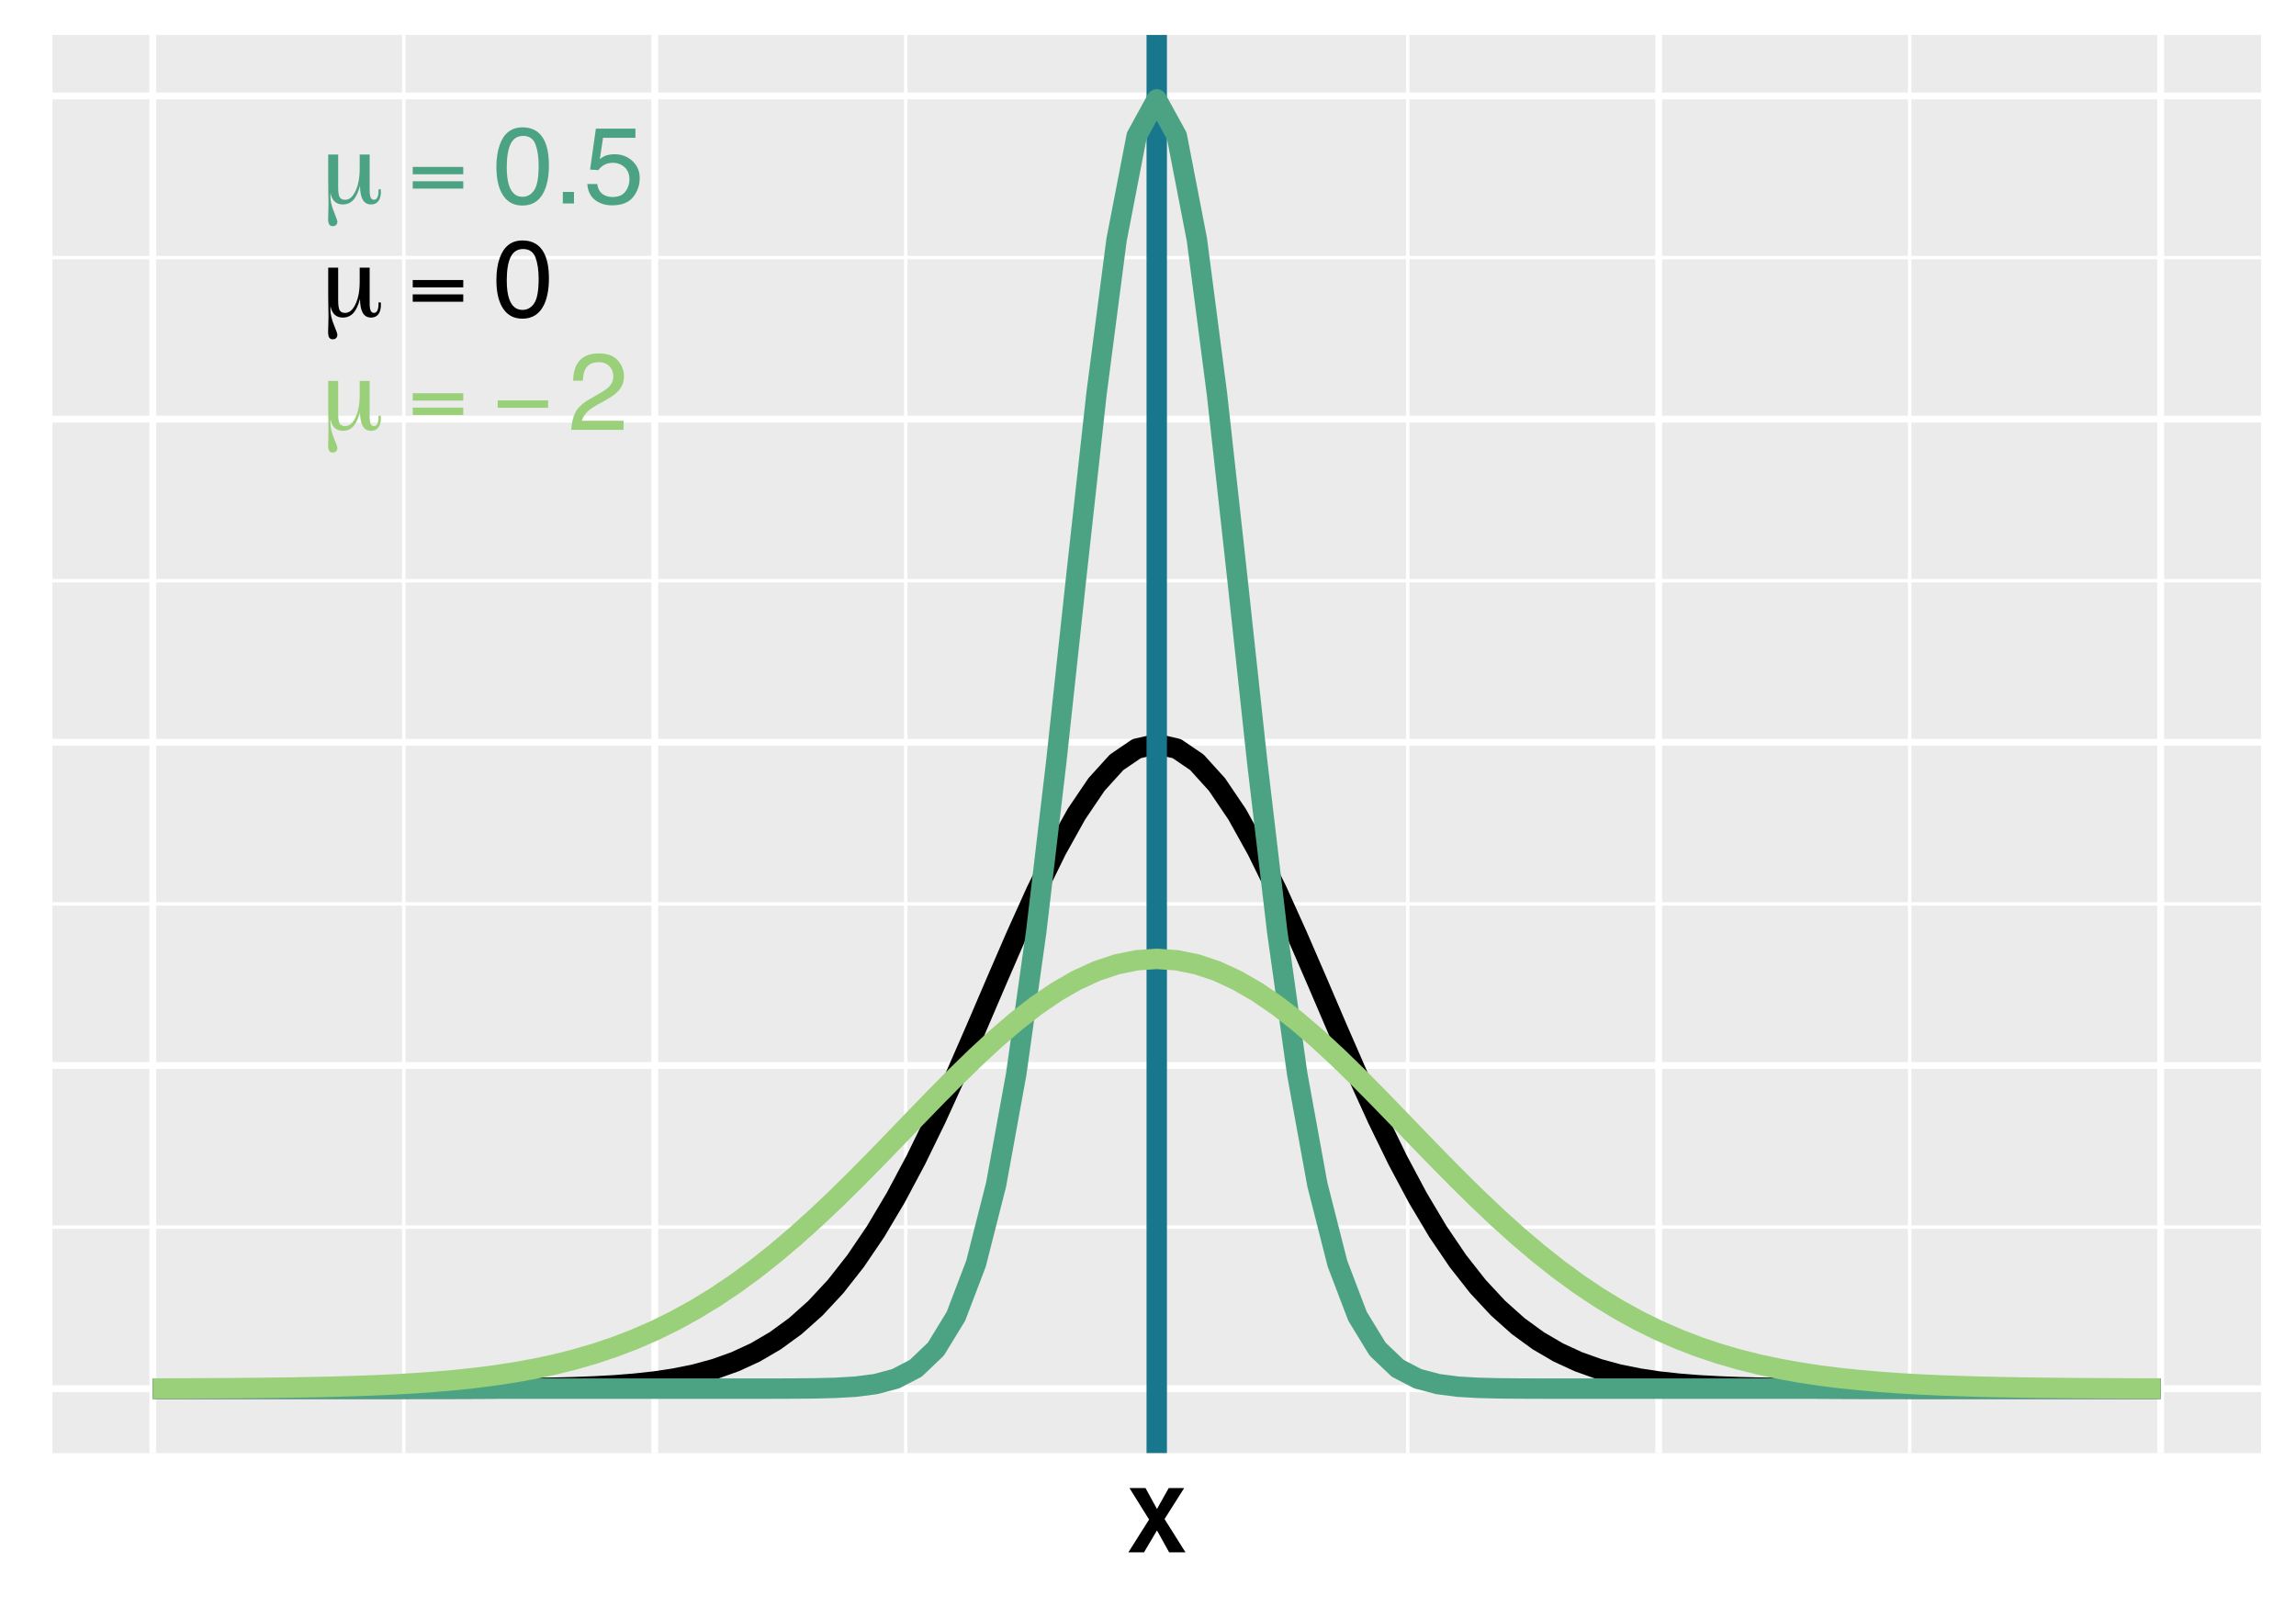
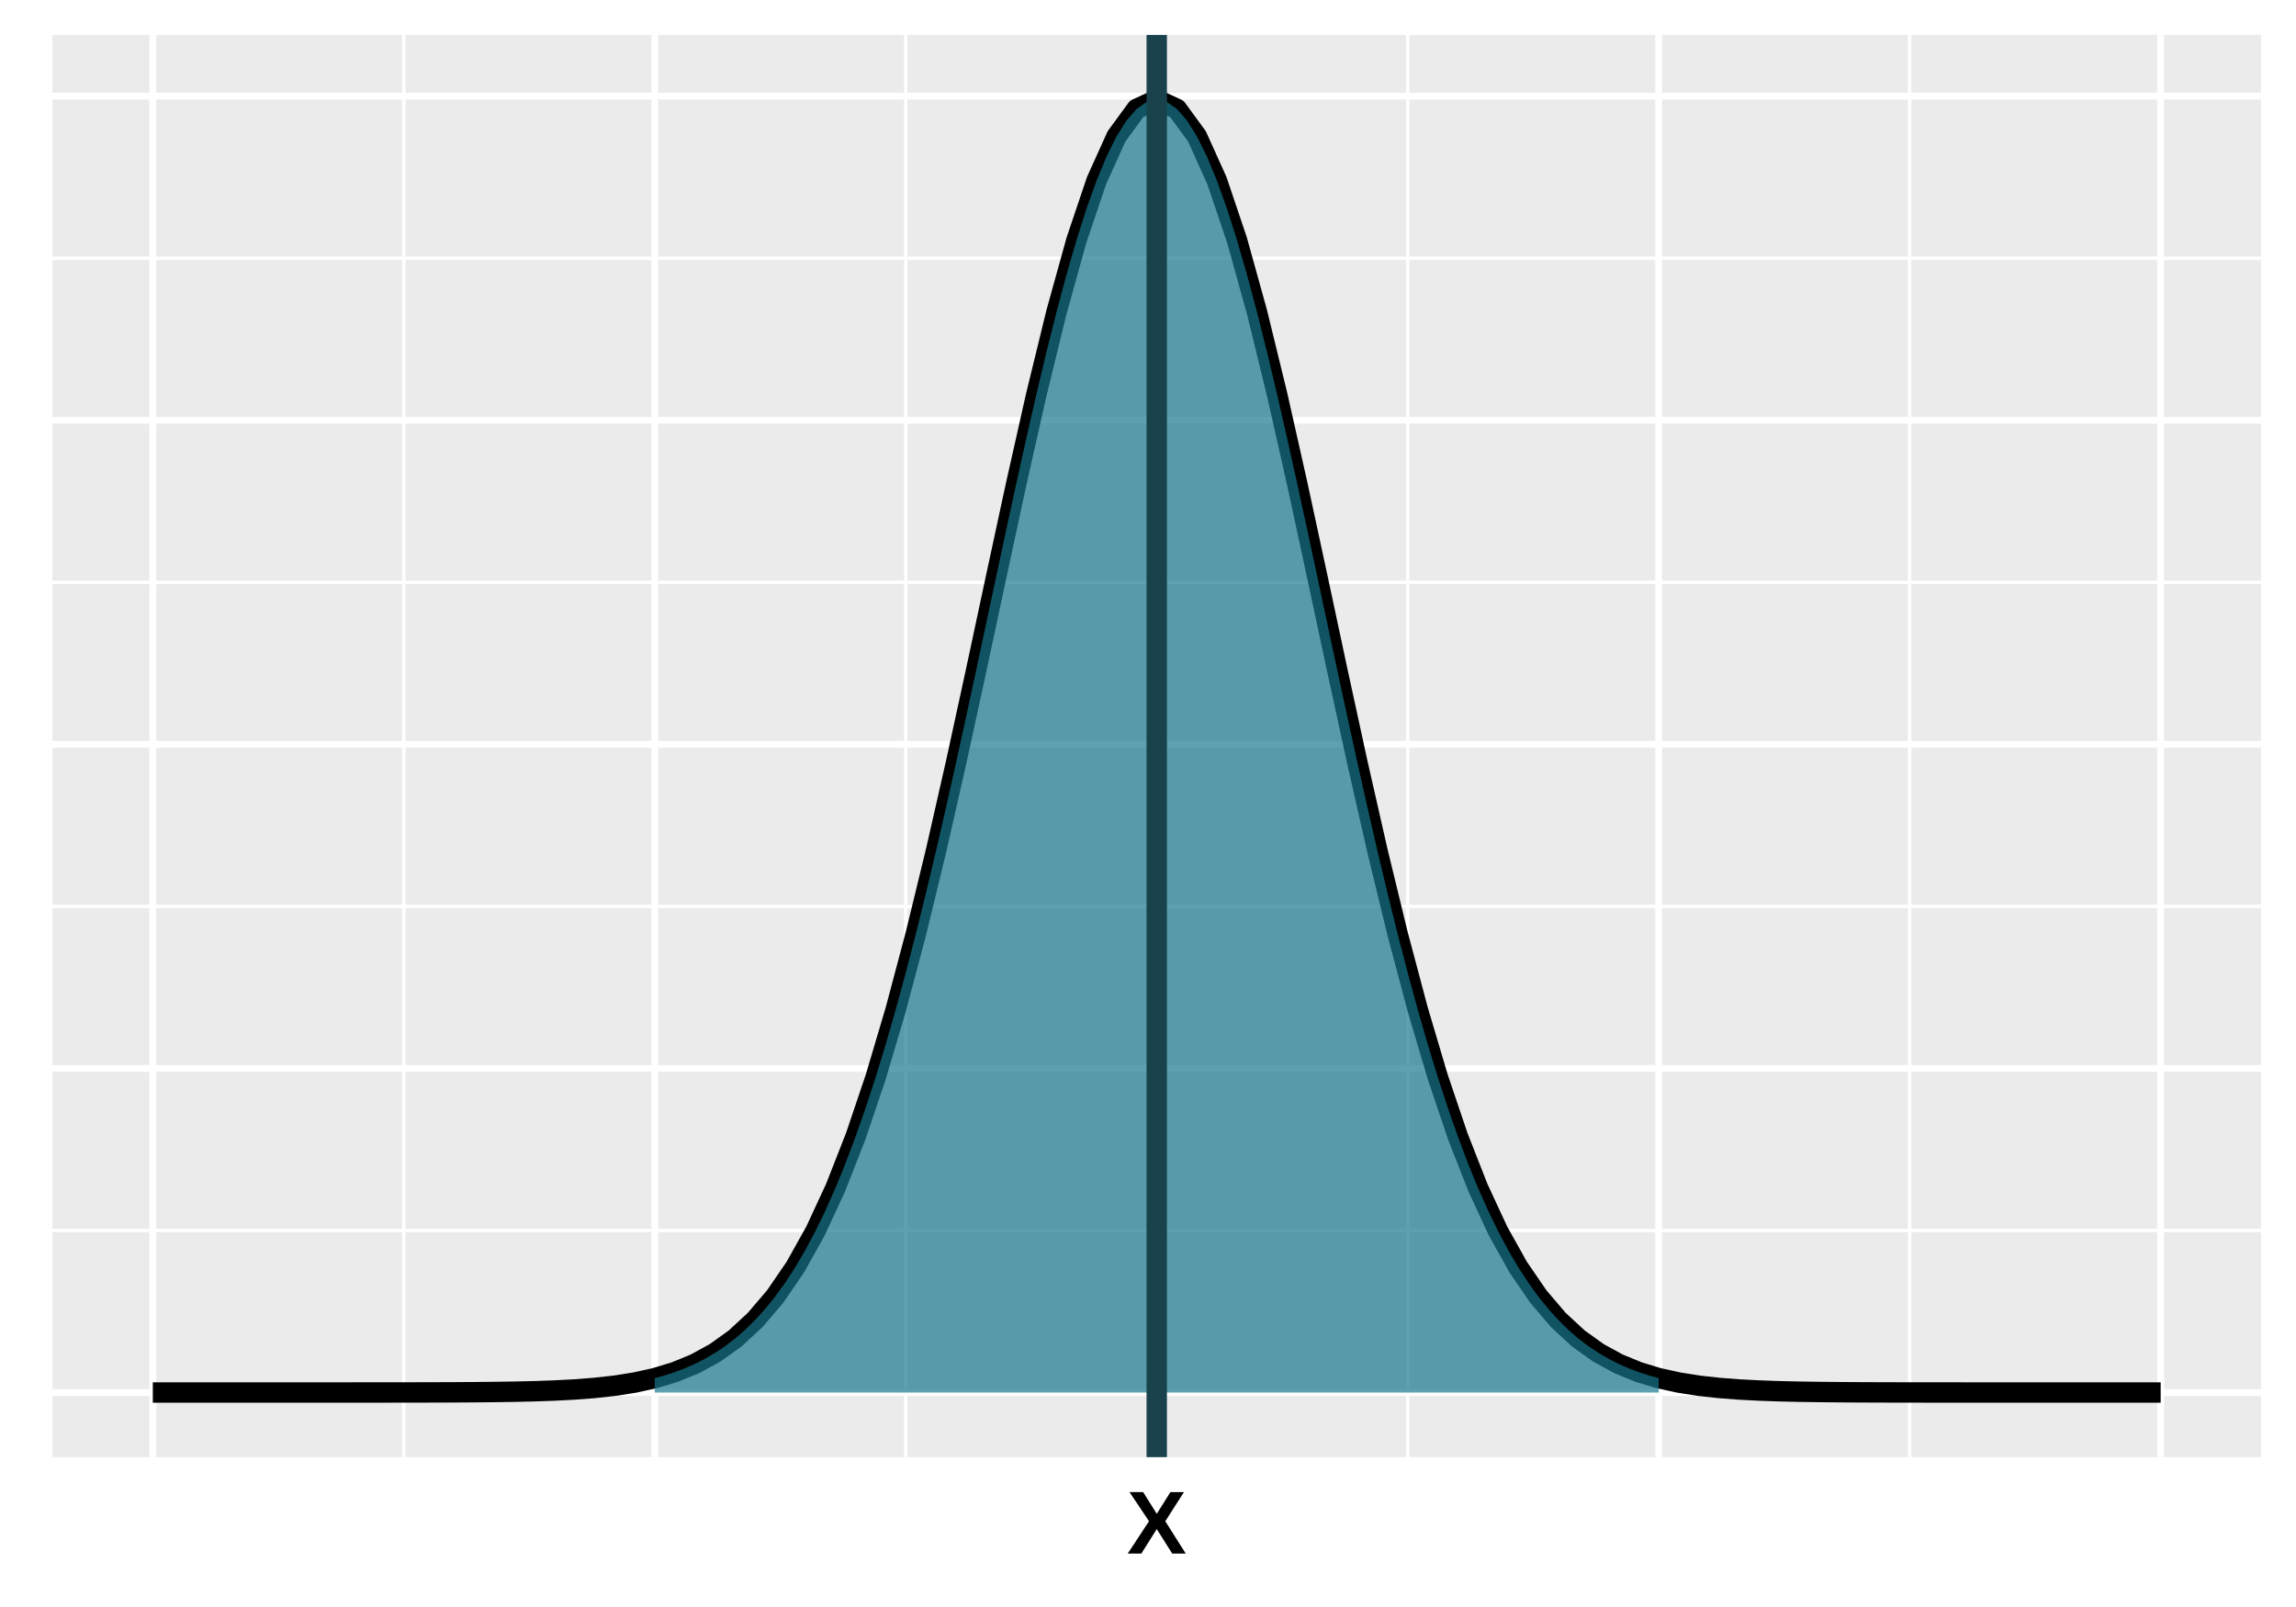
- <svg xmlns="http://www.w3.org/2000/svg" xmlns:xlink="http://www.w3.org/1999/xlink" width="360pt" height="252pt" viewBox="0 0 360 252" version="1.1">
+ <svg xmlns="http://www.w3.org/2000/svg" width="360pt" height="252pt" viewBox="0 0 360 252" version="1.1">
  <defs>
-     <g>
-       <symbol overflow="visible" id="glyph0-0">
-         <path style="stroke:none;" d="M 0.844 3.016 L 0.844 -12.047 L 9.391 -12.047 L 9.391 3.016 Z M 1.812 2.062 L 8.438 2.062 L 8.438 -11.078 L 1.812 -11.078 Z M 1.812 2.062 " />
-       </symbol>
-       <symbol overflow="visible" id="glyph0-1">
-         <path style="stroke:none;" d="M 2.828 -2.609 C 2.828 -1.805 2.906 -1.266 3.062 -0.984 C 3.227 -0.711 3.516 -0.578 3.922 -0.578 C 4.578 -0.578 5.117 -1.035 5.547 -1.953 C 5.984 -2.867 6.203 -4.035 6.203 -5.453 L 6.203 -7.672 L 7.766 -7.672 L 7.766 -2.062 C 7.766 -1.551 7.816 -1.176 7.922 -0.938 C 8.035 -0.695 8.203 -0.578 8.422 -0.578 C 8.66 -0.578 8.844 -0.695 8.969 -0.938 C 9.094 -1.176 9.156 -1.523 9.156 -1.984 L 9.156 -2.219 L 9.516 -2.219 C 9.516 -2.176 9.516 -2.129 9.516 -2.078 C 9.523 -2.023 9.531 -1.945 9.531 -1.844 C 9.531 -1.207 9.395 -0.711 9.125 -0.359 C 8.852 -0.016 8.473 0.156 7.984 0.156 C 7.41 0.156 6.977 -0.086 6.688 -0.578 C 6.406 -1.066 6.258 -1.801 6.25 -2.781 C 5.988 -1.77 5.641 -1.023 5.203 -0.547 C 4.766 -0.078 4.211 0.156 3.547 0.156 C 3.047 0.156 2.629 0.008 2.297 -0.281 C 1.973 -0.582 1.75 -1.023 1.625 -1.609 C 1.613 -1.504 1.609 -1.344 1.609 -1.125 C 1.609 -0.406 1.789 0.395 2.156 1.281 C 2.52 2.164 2.703 2.691 2.703 2.859 C 2.703 3.078 2.633 3.25 2.5 3.375 C 2.375 3.5 2.203 3.562 1.984 3.562 C 1.723 3.562 1.535 3.469 1.422 3.281 C 1.305 3.102 1.25 2.801 1.25 2.375 C 1.25 2.27 1.258 1.938 1.281 1.375 C 1.301 0.82 1.312 0.316 1.312 -0.141 C 1.312 -0.547 1.301 -1.117 1.281 -1.859 C 1.27 -2.609 1.266 -3.148 1.266 -3.484 L 1.266 -7.672 L 2.828 -7.672 Z M 2.828 -2.609 " />
-       </symbol>
-       <symbol overflow="visible" id="glyph0-2">
-         <path style="stroke:none;" d="M 8.656 -2.328 L 0.734 -2.328 L 0.734 -3.484 L 8.656 -3.484 Z M 8.656 -4.578 L 0.734 -4.578 L 0.734 -5.734 L 8.656 -5.734 Z M 8.656 -4.578 " />
-       </symbol>
-       <symbol overflow="visible" id="glyph0-3">
-         <path style="stroke:none;" d="M 8.641 -3.453 L 0.734 -3.453 L 0.734 -4.609 L 8.641 -4.609 Z M 8.641 -3.453 " />
-       </symbol>
-       <symbol overflow="visible" id="glyph1-0">
-         <path style="stroke:none;" d="M 0.547 0 L 0.547 -12.25 L 10.281 -12.25 L 10.281 0 Z M 8.734 -1.531 L 8.734 -10.719 L 2.078 -10.719 L 2.078 -1.531 Z M 8.734 -1.531 " />
-       </symbol>
-       <symbol overflow="visible" id="glyph1-1">
-         <path style="stroke:none;" d="M 0.531 0 C 0.582 -1.031 0.789 -1.926 1.156 -2.688 C 1.531 -3.445 2.254 -4.141 3.328 -4.766 L 4.938 -5.688 C 5.656 -6.102 6.16 -6.457 6.453 -6.75 C 6.898 -7.219 7.125 -7.75 7.125 -8.344 C 7.125 -9.031 6.914 -9.578 6.5 -9.984 C 6.082 -10.398 5.531 -10.609 4.844 -10.609 C 3.812 -10.609 3.098 -10.219 2.703 -9.438 C 2.492 -9.02 2.379 -8.441 2.359 -7.703 L 0.828 -7.703 C 0.836 -8.742 1.031 -9.594 1.406 -10.25 C 2.051 -11.406 3.195 -11.984 4.844 -11.984 C 6.207 -11.984 7.207 -11.613 7.844 -10.875 C 8.477 -10.133 8.797 -9.312 8.797 -8.406 C 8.797 -7.445 8.457 -6.629 7.781 -5.953 C 7.395 -5.555 6.695 -5.078 5.688 -4.516 L 4.547 -3.891 C 4.004 -3.586 3.578 -3.301 3.266 -3.031 C 2.703 -2.539 2.348 -2.004 2.203 -1.422 L 8.734 -1.422 L 8.734 0 Z M 0.531 0 " />
-       </symbol>
-       <symbol overflow="visible" id="glyph1-2">
-         <path style="stroke:none;" d="M 4.625 -11.938 C 6.164 -11.938 7.281 -11.301 7.969 -10.031 C 8.5 -9.051 8.766 -7.703 8.766 -5.984 C 8.766 -4.359 8.523 -3.016 8.047 -1.953 C 7.348 -0.43 6.203 0.328 4.609 0.328 C 3.172 0.328 2.102 -0.297 1.406 -1.547 C 0.82 -2.586 0.531 -3.984 0.531 -5.734 C 0.531 -7.086 0.707 -8.25 1.062 -9.219 C 1.719 -11.031 2.906 -11.938 4.625 -11.938 Z M 4.609 -1.047 C 5.379 -1.047 5.992 -1.391 6.453 -2.078 C 6.922 -2.766 7.156 -4.047 7.156 -5.922 C 7.156 -7.285 6.988 -8.406 6.656 -9.281 C 6.32 -10.156 5.676 -10.594 4.719 -10.594 C 3.832 -10.594 3.18 -10.176 2.766 -9.344 C 2.359 -8.508 2.156 -7.285 2.156 -5.672 C 2.156 -4.453 2.285 -3.473 2.547 -2.734 C 2.953 -1.609 3.641 -1.047 4.609 -1.047 Z M 4.609 -1.047 " />
-       </symbol>
-       <symbol overflow="visible" id="glyph1-3">
-         <path style="stroke:none;" d="M 1.453 -1.812 L 3.203 -1.812 L 3.203 0 L 1.453 0 Z M 1.453 -1.812 " />
-       </symbol>
-       <symbol overflow="visible" id="glyph1-4">
-         <path style="stroke:none;" d="M 2.109 -3.047 C 2.211 -2.191 2.609 -1.598 3.297 -1.266 C 3.648 -1.098 4.062 -1.016 4.531 -1.016 C 5.426 -1.016 6.086 -1.297 6.516 -1.859 C 6.941 -2.43 7.156 -3.062 7.156 -3.75 C 7.156 -4.582 6.898 -5.227 6.391 -5.688 C 5.879 -6.145 5.27 -6.375 4.562 -6.375 C 4.039 -6.375 3.594 -6.27 3.219 -6.062 C 2.852 -5.863 2.539 -5.586 2.281 -5.234 L 0.984 -5.312 L 1.891 -11.734 L 8.094 -11.734 L 8.094 -10.297 L 3.016 -10.297 L 2.516 -6.969 C 2.785 -7.176 3.047 -7.336 3.297 -7.453 C 3.742 -7.629 4.258 -7.719 4.844 -7.719 C 5.938 -7.719 6.863 -7.363 7.625 -6.656 C 8.383 -5.957 8.766 -5.066 8.766 -3.984 C 8.766 -2.848 8.414 -1.848 7.719 -0.984 C 7.02 -0.129 5.91 0.297 4.391 0.297 C 3.41 0.297 2.547 0.023 1.797 -0.516 C 1.055 -1.066 0.641 -1.91 0.547 -3.047 Z M 2.109 -3.047 " />
-       </symbol>
-       <symbol overflow="visible" id="glyph2-0">
-         <path style="stroke:none;" d="M 1.047 -10.078 L 9.172 -10.078 L 9.172 0 L 1.047 0 Z M 7.906 -1.266 L 7.906 -8.812 L 2.312 -8.812 L 2.312 -1.266 Z M 7.906 -1.266 " />
-       </symbol>
-       <symbol overflow="visible" id="glyph2-1">
-         <path style="stroke:none;" d="M 9.172 0 L 6.609 0 L 4.703 -3.438 L 2.672 0 L 0.219 0 L 3.469 -5.141 L 0.391 -10.078 L 2.906 -10.078 L 4.703 -6.797 L 6.547 -10.078 L 8.969 -10.078 L 5.891 -5.219 Z M 9.172 0 " />
-       </symbol>
-     </g>
    <clipPath id="clip1">
-       <path d="M 8.219 5.48 L 354.52 5.48 L 354.52 227.871 L 8.219 227.871 Z M 8.219 5.48 " />
+       <path d="M 8.219 5.48 L 354.52 5.48 L 354.52 228.504 L 8.219 228.504 Z M 8.219 5.48 " />
    </clipPath>
    <clipPath id="clip2">
-       <path d="M 8.219 192 L 354.52 192 L 354.52 193 L 8.219 193 Z M 8.219 192 " />
+       <path d="M 8.219 192 L 354.52 192 L 354.52 194 L 8.219 194 Z M 8.219 192 " />
    </clipPath>
    <clipPath id="clip3">
      <path d="M 8.219 141 L 354.52 141 L 354.52 143 L 8.219 143 Z M 8.219 141 " />
    </clipPath>
    <clipPath id="clip4">
-       <path d="M 8.219 90 L 354.52 90 L 354.52 92 L 8.219 92 Z M 8.219 90 " />
+       <path d="M 8.219 91 L 354.52 91 L 354.52 92 L 8.219 92 Z M 8.219 91 " />
    </clipPath>
    <clipPath id="clip5">
      <path d="M 8.219 40 L 354.52 40 L 354.52 41 L 8.219 41 Z M 8.219 40 " />
    </clipPath>
    <clipPath id="clip6">
-       <path d="M 63 5.48 L 64 5.48 L 64 227.871 L 63 227.871 Z M 63 5.48 " />
+       <path d="M 63 5.48 L 64 5.48 L 64 228.504 L 63 228.504 Z M 63 5.48 " />
    </clipPath>
    <clipPath id="clip7">
-       <path d="M 141 5.48 L 143 5.48 L 143 227.871 L 141 227.871 Z M 141 5.48 " />
+       <path d="M 141 5.48 L 143 5.48 L 143 228.504 L 141 228.504 Z M 141 5.48 " />
    </clipPath>
    <clipPath id="clip8">
-       <path d="M 220 5.48 L 221 5.48 L 221 227.871 L 220 227.871 Z M 220 5.48 " />
+       <path d="M 220 5.48 L 221 5.48 L 221 228.504 L 220 228.504 Z M 220 5.48 " />
    </clipPath>
    <clipPath id="clip9">
-       <path d="M 299 5.48 L 300 5.48 L 300 227.871 L 299 227.871 Z M 299 5.48 " />
+       <path d="M 299 5.48 L 300 5.48 L 300 228.504 L 299 228.504 Z M 299 5.48 " />
    </clipPath>
    <clipPath id="clip10">
      <path d="M 8.219 217 L 354.52 217 L 354.52 219 L 8.219 219 Z M 8.219 217 " />
    </clipPath>
    <clipPath id="clip11">
-       <path d="M 8.219 166 L 354.52 166 L 354.52 168 L 8.219 168 Z M 8.219 166 " />
+       <path d="M 8.219 167 L 354.52 167 L 354.52 169 L 8.219 169 Z M 8.219 167 " />
    </clipPath>
    <clipPath id="clip12">
-       <path d="M 8.219 115 L 354.52 115 L 354.52 117 L 8.219 117 Z M 8.219 115 " />
+       <path d="M 8.219 116 L 354.52 116 L 354.52 118 L 8.219 118 Z M 8.219 116 " />
    </clipPath>
    <clipPath id="clip13">
      <path d="M 8.219 65 L 354.52 65 L 354.52 67 L 8.219 67 Z M 8.219 65 " />
    </clipPath>
    <clipPath id="clip14">
      <path d="M 8.219 14 L 354.52 14 L 354.52 16 L 8.219 16 Z M 8.219 14 " />
    </clipPath>
    <clipPath id="clip15">
-       <path d="M 23 5.48 L 25 5.48 L 25 227.871 L 23 227.871 Z M 23 5.48 " />
+       <path d="M 23 5.48 L 25 5.48 L 25 228.504 L 23 228.504 Z M 23 5.48 " />
    </clipPath>
    <clipPath id="clip16">
-       <path d="M 102 5.48 L 104 5.48 L 104 227.871 L 102 227.871 Z M 102 5.48 " />
+       <path d="M 102 5.48 L 104 5.48 L 104 228.504 L 102 228.504 Z M 102 5.48 " />
    </clipPath>
    <clipPath id="clip17">
-       <path d="M 180 5.48 L 182 5.48 L 182 227.871 L 180 227.871 Z M 180 5.48 " />
+       <path d="M 180 5.48 L 182 5.48 L 182 228.504 L 180 228.504 Z M 180 5.48 " />
    </clipPath>
    <clipPath id="clip18">
-       <path d="M 259 5.48 L 261 5.48 L 261 227.871 L 259 227.871 Z M 259 5.48 " />
+       <path d="M 259 5.48 L 261 5.48 L 261 228.504 L 259 228.504 Z M 259 5.48 " />
    </clipPath>
    <clipPath id="clip19">
-       <path d="M 338 5.48 L 340 5.48 L 340 227.871 L 338 227.871 Z M 338 5.48 " />
+       <path d="M 338 5.48 L 340 5.48 L 340 228.504 L 338 228.504 Z M 338 5.48 " />
    </clipPath>
    <clipPath id="clip20">
-       <path d="M 179 5.48 L 183 5.48 L 183 227.871 L 179 227.871 Z M 179 5.48 " />
+       <path d="M 179 5.48 L 183 5.48 L 183 228.504 L 179 228.504 Z M 179 5.48 " />
    </clipPath>
  </defs>
  <g id="surface329">
    <rect x="0" y="0" width="360" height="252" style="fill:rgb(100%,100%,100%);fill-opacity:1;stroke:none;" />
    <rect x="0" y="0" width="360" height="252" style="fill:rgb(100%,100%,100%);fill-opacity:1;stroke:none;" />
    <path style="fill:none;stroke-width:1.067;stroke-linecap:round;stroke-linejoin:round;stroke:rgb(100%,100%,100%);stroke-opacity:1;stroke-miterlimit:10;" d="M 0 252 L 360 252 L 360 0 L 0 0 Z M 0 252 " />
    <g clip-path="url(#clip1)" clip-rule="nonzero">
-       <path style=" stroke:none;fill-rule:nonzero;fill:rgb(92.157%,92.157%,92.157%);fill-opacity:1;" d="M 8.219 227.867 L 354.52 227.867 L 354.52 5.477 L 8.219 5.477 Z M 8.219 227.867 " />
+       <path style=" stroke:none;fill-rule:nonzero;fill:rgb(92.157%,92.157%,92.157%);fill-opacity:1;" d="M 8.219 228.504 L 354.52 228.504 L 354.52 5.48 L 8.219 5.48 Z M 8.219 228.504 " />
    </g>
    <g clip-path="url(#clip2)" clip-rule="nonzero">
-       <path style="fill:none;stroke-width:0.533;stroke-linecap:butt;stroke-linejoin:round;stroke:rgb(100%,100%,100%);stroke-opacity:1;stroke-miterlimit:10;" d="M 8.219 192.422 L 354.52 192.422 " />
+       <path style="fill:none;stroke-width:0.533;stroke-linecap:butt;stroke-linejoin:round;stroke:rgb(100%,100%,100%);stroke-opacity:1;stroke-miterlimit:10;" d="M 8.219 192.957 L 354.52 192.957 " />
    </g>
    <g clip-path="url(#clip3)" clip-rule="nonzero">
-       <path style="fill:none;stroke-width:0.533;stroke-linecap:butt;stroke-linejoin:round;stroke:rgb(100%,100%,100%);stroke-opacity:1;stroke-miterlimit:10;" d="M 8.219 141.746 L 354.52 141.746 " />
+       <path style="fill:none;stroke-width:0.533;stroke-linecap:butt;stroke-linejoin:round;stroke:rgb(100%,100%,100%);stroke-opacity:1;stroke-miterlimit:10;" d="M 8.219 142.133 L 354.52 142.133 " />
    </g>
    <g clip-path="url(#clip4)" clip-rule="nonzero">
-       <path style="fill:none;stroke-width:0.533;stroke-linecap:butt;stroke-linejoin:round;stroke:rgb(100%,100%,100%);stroke-opacity:1;stroke-miterlimit:10;" d="M 8.219 91.066 L 354.52 91.066 " />
+       <path style="fill:none;stroke-width:0.533;stroke-linecap:butt;stroke-linejoin:round;stroke:rgb(100%,100%,100%);stroke-opacity:1;stroke-miterlimit:10;" d="M 8.219 91.312 L 354.52 91.312 " />
    </g>
    <g clip-path="url(#clip5)" clip-rule="nonzero">
-       <path style="fill:none;stroke-width:0.533;stroke-linecap:butt;stroke-linejoin:round;stroke:rgb(100%,100%,100%);stroke-opacity:1;stroke-miterlimit:10;" d="M 8.219 40.391 L 354.52 40.391 " />
+       <path style="fill:none;stroke-width:0.533;stroke-linecap:butt;stroke-linejoin:round;stroke:rgb(100%,100%,100%);stroke-opacity:1;stroke-miterlimit:10;" d="M 8.219 40.492 L 354.52 40.492 " />
    </g>
    <g clip-path="url(#clip6)" clip-rule="nonzero">
-       <path style="fill:none;stroke-width:0.533;stroke-linecap:butt;stroke-linejoin:round;stroke:rgb(100%,100%,100%);stroke-opacity:1;stroke-miterlimit:10;" d="M 63.312 227.867 L 63.312 5.48 " />
+       <path style="fill:none;stroke-width:0.533;stroke-linecap:butt;stroke-linejoin:round;stroke:rgb(100%,100%,100%);stroke-opacity:1;stroke-miterlimit:10;" d="M 63.312 228.504 L 63.312 5.48 " />
    </g>
    <g clip-path="url(#clip7)" clip-rule="nonzero">
-       <path style="fill:none;stroke-width:0.533;stroke-linecap:butt;stroke-linejoin:round;stroke:rgb(100%,100%,100%);stroke-opacity:1;stroke-miterlimit:10;" d="M 142.016 227.867 L 142.016 5.48 " />
+       <path style="fill:none;stroke-width:0.533;stroke-linecap:butt;stroke-linejoin:round;stroke:rgb(100%,100%,100%);stroke-opacity:1;stroke-miterlimit:10;" d="M 142.016 228.504 L 142.016 5.48 " />
    </g>
    <g clip-path="url(#clip8)" clip-rule="nonzero">
-       <path style="fill:none;stroke-width:0.533;stroke-linecap:butt;stroke-linejoin:round;stroke:rgb(100%,100%,100%);stroke-opacity:1;stroke-miterlimit:10;" d="M 220.723 227.867 L 220.723 5.48 " />
+       <path style="fill:none;stroke-width:0.533;stroke-linecap:butt;stroke-linejoin:round;stroke:rgb(100%,100%,100%);stroke-opacity:1;stroke-miterlimit:10;" d="M 220.723 228.504 L 220.723 5.48 " />
    </g>
    <g clip-path="url(#clip9)" clip-rule="nonzero">
-       <path style="fill:none;stroke-width:0.533;stroke-linecap:butt;stroke-linejoin:round;stroke:rgb(100%,100%,100%);stroke-opacity:1;stroke-miterlimit:10;" d="M 299.426 227.867 L 299.426 5.48 " />
+       <path style="fill:none;stroke-width:0.533;stroke-linecap:butt;stroke-linejoin:round;stroke:rgb(100%,100%,100%);stroke-opacity:1;stroke-miterlimit:10;" d="M 299.426 228.504 L 299.426 5.48 " />
    </g>
    <g clip-path="url(#clip10)" clip-rule="nonzero">
-       <path style="fill:none;stroke-width:1.067;stroke-linecap:butt;stroke-linejoin:round;stroke:rgb(100%,100%,100%);stroke-opacity:1;stroke-miterlimit:10;" d="M 8.219 217.758 L 354.52 217.758 " />
+       <path style="fill:none;stroke-width:1.067;stroke-linecap:butt;stroke-linejoin:round;stroke:rgb(100%,100%,100%);stroke-opacity:1;stroke-miterlimit:10;" d="M 8.219 218.367 L 354.52 218.367 " />
    </g>
    <g clip-path="url(#clip11)" clip-rule="nonzero">
-       <path style="fill:none;stroke-width:1.067;stroke-linecap:butt;stroke-linejoin:round;stroke:rgb(100%,100%,100%);stroke-opacity:1;stroke-miterlimit:10;" d="M 8.219 167.082 L 354.52 167.082 " />
+       <path style="fill:none;stroke-width:1.067;stroke-linecap:butt;stroke-linejoin:round;stroke:rgb(100%,100%,100%);stroke-opacity:1;stroke-miterlimit:10;" d="M 8.219 167.543 L 354.52 167.543 " />
    </g>
    <g clip-path="url(#clip12)" clip-rule="nonzero">
-       <path style="fill:none;stroke-width:1.067;stroke-linecap:butt;stroke-linejoin:round;stroke:rgb(100%,100%,100%);stroke-opacity:1;stroke-miterlimit:10;" d="M 8.219 116.406 L 354.52 116.406 " />
+       <path style="fill:none;stroke-width:1.067;stroke-linecap:butt;stroke-linejoin:round;stroke:rgb(100%,100%,100%);stroke-opacity:1;stroke-miterlimit:10;" d="M 8.219 116.723 L 354.52 116.723 " />
    </g>
    <g clip-path="url(#clip13)" clip-rule="nonzero">
-       <path style="fill:none;stroke-width:1.067;stroke-linecap:butt;stroke-linejoin:round;stroke:rgb(100%,100%,100%);stroke-opacity:1;stroke-miterlimit:10;" d="M 8.219 65.73 L 354.52 65.73 " />
+       <path style="fill:none;stroke-width:1.067;stroke-linecap:butt;stroke-linejoin:round;stroke:rgb(100%,100%,100%);stroke-opacity:1;stroke-miterlimit:10;" d="M 8.219 65.902 L 354.52 65.902 " />
    </g>
    <g clip-path="url(#clip14)" clip-rule="nonzero">
-       <path style="fill:none;stroke-width:1.067;stroke-linecap:butt;stroke-linejoin:round;stroke:rgb(100%,100%,100%);stroke-opacity:1;stroke-miterlimit:10;" d="M 8.219 15.051 L 354.52 15.051 " />
+       <path style="fill:none;stroke-width:1.067;stroke-linecap:butt;stroke-linejoin:round;stroke:rgb(100%,100%,100%);stroke-opacity:1;stroke-miterlimit:10;" d="M 8.219 15.078 L 354.52 15.078 " />
    </g>
    <g clip-path="url(#clip15)" clip-rule="nonzero">
-       <path style="fill:none;stroke-width:1.067;stroke-linecap:butt;stroke-linejoin:round;stroke:rgb(100%,100%,100%);stroke-opacity:1;stroke-miterlimit:10;" d="M 23.961 227.867 L 23.961 5.48 " />
+       <path style="fill:none;stroke-width:1.067;stroke-linecap:butt;stroke-linejoin:round;stroke:rgb(100%,100%,100%);stroke-opacity:1;stroke-miterlimit:10;" d="M 23.961 228.504 L 23.961 5.48 " />
    </g>
    <g clip-path="url(#clip16)" clip-rule="nonzero">
-       <path style="fill:none;stroke-width:1.067;stroke-linecap:butt;stroke-linejoin:round;stroke:rgb(100%,100%,100%);stroke-opacity:1;stroke-miterlimit:10;" d="M 102.664 227.867 L 102.664 5.48 " />
+       <path style="fill:none;stroke-width:1.067;stroke-linecap:butt;stroke-linejoin:round;stroke:rgb(100%,100%,100%);stroke-opacity:1;stroke-miterlimit:10;" d="M 102.664 228.504 L 102.664 5.48 " />
    </g>
    <g clip-path="url(#clip17)" clip-rule="nonzero">
-       <path style="fill:none;stroke-width:1.067;stroke-linecap:butt;stroke-linejoin:round;stroke:rgb(100%,100%,100%);stroke-opacity:1;stroke-miterlimit:10;" d="M 181.371 227.867 L 181.371 5.48 " />
+       <path style="fill:none;stroke-width:1.067;stroke-linecap:butt;stroke-linejoin:round;stroke:rgb(100%,100%,100%);stroke-opacity:1;stroke-miterlimit:10;" d="M 181.371 228.504 L 181.371 5.48 " />
    </g>
    <g clip-path="url(#clip18)" clip-rule="nonzero">
-       <path style="fill:none;stroke-width:1.067;stroke-linecap:butt;stroke-linejoin:round;stroke:rgb(100%,100%,100%);stroke-opacity:1;stroke-miterlimit:10;" d="M 260.074 227.867 L 260.074 5.48 " />
+       <path style="fill:none;stroke-width:1.067;stroke-linecap:butt;stroke-linejoin:round;stroke:rgb(100%,100%,100%);stroke-opacity:1;stroke-miterlimit:10;" d="M 260.074 228.504 L 260.074 5.48 " />
    </g>
    <g clip-path="url(#clip19)" clip-rule="nonzero">
-       <path style="fill:none;stroke-width:1.067;stroke-linecap:butt;stroke-linejoin:round;stroke:rgb(100%,100%,100%);stroke-opacity:1;stroke-miterlimit:10;" d="M 338.781 227.867 L 338.781 5.48 " />
+       <path style="fill:none;stroke-width:1.067;stroke-linecap:butt;stroke-linejoin:round;stroke:rgb(100%,100%,100%);stroke-opacity:1;stroke-miterlimit:10;" d="M 338.781 228.504 L 338.781 5.48 " />
    </g>
-     <path style="fill:none;stroke-width:3.201;stroke-linecap:butt;stroke-linejoin:round;stroke:rgb(0%,0%,0%);stroke-opacity:1;stroke-miterlimit:10;" d="M 23.961 217.758 L 61.738 217.758 L 71.184 217.746 L 74.332 217.734 L 77.48 217.719 L 80.629 217.695 L 83.777 217.66 L 86.926 217.605 L 90.07 217.523 L 93.219 217.402 L 96.367 217.23 L 99.516 216.98 L 102.664 216.637 L 105.812 216.16 L 108.961 215.52 L 112.109 214.66 L 115.258 213.535 L 118.406 212.086 L 121.555 210.246 L 124.703 207.953 L 127.852 205.141 L 131 201.758 L 134.148 197.754 L 137.297 193.109 L 140.441 187.82 L 143.59 181.914 L 146.738 175.461 L 149.887 168.555 L 153.035 161.344 L 156.184 153.996 L 159.332 146.727 L 162.48 139.754 L 165.629 133.324 L 168.777 127.672 L 171.926 123.016 L 175.074 119.543 L 178.223 117.398 L 181.371 116.676 L 184.52 117.398 L 187.668 119.543 L 190.812 123.016 L 193.961 127.672 L 197.109 133.324 L 200.258 139.754 L 203.406 146.727 L 206.555 153.996 L 209.703 161.344 L 212.852 168.555 L 216 175.461 L 219.148 181.914 L 222.297 187.82 L 225.445 193.109 L 228.594 197.754 L 231.742 201.758 L 234.891 205.141 L 238.039 207.953 L 241.188 210.246 L 244.332 212.086 L 247.48 213.535 L 250.629 214.66 L 253.777 215.52 L 256.926 216.16 L 260.074 216.637 L 263.223 216.98 L 266.371 217.23 L 269.52 217.402 L 272.668 217.523 L 275.816 217.605 L 278.965 217.66 L 282.113 217.695 L 285.262 217.719 L 288.41 217.734 L 291.559 217.746 L 294.703 217.75 L 301 217.758 L 338.781 217.758 " />
+     <path style="fill:none;stroke-width:3.201;stroke-linecap:butt;stroke-linejoin:round;stroke:rgb(0%,0%,0%);stroke-opacity:1;stroke-miterlimit:10;" d="M 23.961 218.367 L 52.293 218.367 L 55.441 218.363 L 58.59 218.363 L 64.887 218.355 L 68.035 218.348 L 71.184 218.336 L 74.332 218.316 L 77.48 218.285 L 80.629 218.238 L 83.777 218.168 L 86.926 218.055 L 90.07 217.891 L 93.219 217.648 L 96.367 217.301 L 99.516 216.805 L 102.664 216.113 L 105.812 215.16 L 108.961 213.871 L 112.109 212.148 L 115.258 209.895 L 118.406 206.984 L 121.555 203.297 L 124.703 198.695 L 127.852 193.059 L 131 186.27 L 134.148 178.242 L 137.297 168.926 L 140.441 158.316 L 143.59 146.473 L 146.738 133.527 L 149.887 119.676 L 153.035 105.211 L 156.184 90.477 L 159.332 75.891 L 162.48 61.91 L 165.629 49.016 L 168.777 37.68 L 171.926 28.34 L 175.074 21.371 L 178.223 17.07 L 181.371 15.617 L 184.52 17.07 L 187.668 21.371 L 190.812 28.34 L 193.961 37.68 L 197.109 49.016 L 200.258 61.91 L 203.406 75.891 L 206.555 90.477 L 209.703 105.211 L 212.852 119.676 L 216 133.527 L 219.148 146.473 L 222.297 158.316 L 225.445 168.926 L 228.594 178.242 L 231.742 186.27 L 234.891 193.059 L 238.039 198.695 L 241.188 203.297 L 244.332 206.984 L 247.48 209.895 L 250.629 212.148 L 253.777 213.871 L 256.926 215.16 L 260.074 216.113 L 263.223 216.805 L 266.371 217.301 L 269.52 217.648 L 272.668 217.891 L 275.816 218.055 L 278.965 218.168 L 282.113 218.238 L 285.262 218.285 L 288.41 218.316 L 291.559 218.336 L 294.703 218.348 L 297.852 218.355 L 304.148 218.363 L 307.297 218.363 L 310.445 218.367 L 338.781 218.367 " />
+     <path style=" stroke:none;fill-rule:nonzero;fill:rgb(9.412%,46.667%,54.902%);fill-opacity:0.698;" d="M 102.664 216.113 L 104.238 215.676 L 105.812 215.16 L 107.387 214.562 L 108.961 213.871 L 110.535 213.07 L 112.109 212.148 L 113.684 211.098 L 115.258 209.895 L 116.832 208.531 L 118.406 206.984 L 119.98 205.246 L 121.555 203.297 L 123.129 201.117 L 124.703 198.695 L 126.277 196.012 L 127.852 193.059 L 129.426 189.812 L 131 186.27 L 132.574 182.414 L 134.148 178.242 L 135.723 173.746 L 137.297 168.926 L 138.871 163.781 L 140.441 158.316 L 142.016 152.543 L 143.59 146.473 L 145.164 140.129 L 146.738 133.527 L 148.312 126.699 L 149.887 119.676 L 151.461 112.5 L 153.035 105.211 L 154.609 97.852 L 156.184 90.477 L 157.758 83.137 L 159.332 75.891 L 160.906 68.797 L 162.48 61.91 L 164.055 55.297 L 165.629 49.016 L 167.203 43.125 L 168.777 37.68 L 170.352 32.734 L 171.926 28.34 L 173.5 24.539 L 175.074 21.371 L 176.648 18.875 L 178.223 17.07 L 179.797 15.98 L 181.371 15.617 L 182.945 15.98 L 184.52 17.07 L 186.094 18.875 L 187.668 21.371 L 189.242 24.539 L 190.812 28.34 L 192.387 32.734 L 193.961 37.68 L 195.535 43.125 L 197.109 49.016 L 198.684 55.297 L 200.258 61.91 L 201.832 68.797 L 203.406 75.891 L 204.98 83.137 L 206.555 90.477 L 208.129 97.852 L 209.703 105.211 L 211.277 112.5 L 212.852 119.676 L 214.426 126.699 L 216 133.527 L 217.574 140.129 L 219.148 146.473 L 220.723 152.543 L 222.297 158.316 L 223.871 163.781 L 225.445 168.926 L 227.02 173.746 L 228.594 178.242 L 230.168 182.414 L 231.742 186.27 L 233.316 189.812 L 234.891 193.059 L 236.465 196.012 L 238.039 198.695 L 239.613 201.117 L 241.188 203.297 L 242.758 205.246 L 244.332 206.984 L 245.906 208.531 L 247.48 209.895 L 249.055 211.098 L 250.629 212.148 L 252.203 213.07 L 253.777 213.871 L 255.352 214.562 L 256.926 215.16 L 258.5 215.676 L 260.074 216.113 L 260.074 218.367 L 102.664 218.367 Z M 102.664 216.113 " />
    <g clip-path="url(#clip20)" clip-rule="nonzero">
-       <path style="fill:none;stroke-width:3.201;stroke-linecap:butt;stroke-linejoin:round;stroke:rgb(9.412%,46.667%,54.902%);stroke-opacity:1;stroke-miterlimit:10;" d="M 181.371 227.867 L 181.371 5.48 " />
+       <path style="fill:none;stroke-width:3.201;stroke-linecap:butt;stroke-linejoin:round;stroke:rgb(9.804%,25.882%,29.804%);stroke-opacity:1;stroke-miterlimit:10;" d="M 181.371 228.504 L 181.371 5.48 " />
    </g>
-     <path style="fill:none;stroke-width:3.201;stroke-linecap:butt;stroke-linejoin:round;stroke:rgb(29.804%,63.922%,51.765%);stroke-opacity:1;stroke-miterlimit:10;" d="M 23.961 217.758 L 118.406 217.758 L 121.555 217.754 L 124.703 217.742 L 127.852 217.711 L 131 217.633 L 134.148 217.449 L 137.297 217.043 L 140.441 216.203 L 143.59 214.562 L 146.738 211.562 L 149.887 206.41 L 153.035 198.145 L 156.184 185.754 L 159.332 168.461 L 162.48 146.07 L 165.629 119.352 L 168.777 90.234 L 171.926 61.75 L 175.074 37.586 L 178.223 21.328 L 181.371 15.59 L 184.52 21.328 L 187.668 37.586 L 190.812 61.75 L 193.961 90.234 L 197.109 119.352 L 200.258 146.07 L 203.406 168.461 L 206.555 185.754 L 209.703 198.145 L 212.852 206.41 L 216 211.562 L 219.148 214.562 L 222.297 216.203 L 225.445 217.043 L 228.594 217.449 L 231.742 217.633 L 234.891 217.711 L 238.039 217.742 L 241.188 217.754 L 244.332 217.758 L 338.781 217.758 " />
-     <path style="fill:none;stroke-width:3.201;stroke-linecap:butt;stroke-linejoin:round;stroke:rgb(60.392%,81.569%,47.451%);stroke-opacity:1;stroke-miterlimit:10;" d="M 23.961 217.738 L 27.109 217.73 L 30.258 217.719 L 33.406 217.703 L 36.555 217.684 L 39.699 217.656 L 42.848 217.621 L 45.996 217.578 L 49.145 217.52 L 52.293 217.449 L 55.441 217.355 L 58.59 217.242 L 61.738 217.098 L 64.887 216.918 L 68.035 216.695 L 71.184 216.422 L 74.332 216.094 L 77.48 215.695 L 80.629 215.215 L 83.777 214.648 L 86.926 213.977 L 90.07 213.191 L 93.219 212.277 L 96.367 211.223 L 99.516 210.012 L 102.664 208.641 L 105.812 207.09 L 108.961 205.359 L 112.109 203.438 L 115.258 201.328 L 118.406 199.023 L 121.555 196.531 L 124.703 193.863 L 127.852 191.031 L 131 188.055 L 134.148 184.957 L 137.297 181.766 L 140.441 178.52 L 143.59 175.25 L 146.738 172.004 L 149.887 168.824 L 153.035 165.758 L 156.184 162.848 L 159.332 160.148 L 162.48 157.703 L 165.629 155.551 L 168.777 153.734 L 171.926 152.281 L 175.074 151.227 L 178.223 150.586 L 181.371 150.367 L 184.52 150.586 L 187.668 151.227 L 190.812 152.281 L 193.961 153.734 L 197.109 155.551 L 200.258 157.703 L 203.406 160.148 L 206.555 162.848 L 209.703 165.758 L 212.852 168.824 L 216 172.004 L 219.148 175.25 L 222.297 178.52 L 225.445 181.766 L 228.594 184.957 L 231.742 188.055 L 234.891 191.031 L 238.039 193.863 L 241.188 196.531 L 244.332 199.023 L 247.48 201.328 L 250.629 203.438 L 253.777 205.359 L 256.926 207.09 L 260.074 208.641 L 263.223 210.012 L 266.371 211.223 L 269.52 212.277 L 272.668 213.191 L 275.816 213.977 L 278.965 214.648 L 282.113 215.215 L 285.262 215.695 L 288.41 216.094 L 291.559 216.422 L 294.703 216.695 L 297.852 216.918 L 301 217.098 L 304.148 217.242 L 307.297 217.355 L 310.445 217.449 L 313.594 217.52 L 316.742 217.578 L 319.891 217.621 L 323.039 217.656 L 326.188 217.684 L 329.336 217.703 L 332.484 217.719 L 335.633 217.73 L 338.781 217.738 " />
-     <g style="fill:rgb(60.392%,81.569%,47.451%);fill-opacity:1;">
-       <use xlink:href="#glyph0-1" x="50.195" y="67.402" />
-     </g>
-     <g style="fill:rgb(60.392%,81.569%,47.451%);fill-opacity:1;">
-       <use xlink:href="#glyph0-2" x="63.98" y="67.402" />
-     </g>
-     <g style="fill:rgb(60.392%,81.569%,47.451%);fill-opacity:1;">
-       <use xlink:href="#glyph0-3" x="77.301" y="67.402" />
-     </g>
-     <g style="fill:rgb(60.392%,81.569%,47.451%);fill-opacity:1;">
-       <use xlink:href="#glyph1-1" x="89.039" y="67.402" />
-     </g>
-     <g style="fill:rgb(0%,0%,0%);fill-opacity:1;">
-       <use xlink:href="#glyph0-1" x="50.195" y="49.645" />
-     </g>
-     <g style="fill:rgb(0%,0%,0%);fill-opacity:1;">
-       <use xlink:href="#glyph0-2" x="63.98" y="49.645" />
-     </g>
-     <g style="fill:rgb(0%,0%,0%);fill-opacity:1;">
-       <use xlink:href="#glyph1-2" x="77.301" y="49.645" />
-     </g>
-     <g style="fill:rgb(29.804%,63.922%,51.765%);fill-opacity:1;">
-       <use xlink:href="#glyph0-1" x="50.195" y="31.906" />
-     </g>
-     <g style="fill:rgb(29.804%,63.922%,51.765%);fill-opacity:1;">
-       <use xlink:href="#glyph0-2" x="63.98" y="31.906" />
-     </g>
-     <g style="fill:rgb(29.804%,63.922%,51.765%);fill-opacity:1;">
-       <use xlink:href="#glyph1-2" x="77.301" y="31.906" />
-       <use xlink:href="#glyph1-3" x="86.795" y="31.906" />
-       <use xlink:href="#glyph1-4" x="91.538" y="31.906" />
-     </g>
-     <g style="fill:rgb(0%,0%,0%);fill-opacity:1;">
-       <use xlink:href="#glyph2-1" x="176.703" y="243.426" />
-     </g>
+     <path style=" stroke:none;fill-rule:nonzero;fill:rgb(0%,0%,0%);fill-opacity:1;" d="M 183.797 243.617 L 181.375 239.781 L 178.957 243.617 L 176.824 243.617 L 180.16 238.551 L 177.105 233.984 L 179.238 233.984 L 181.375 237.387 L 183.516 233.984 L 185.637 233.984 L 182.711 238.551 L 185.914 243.617 Z M 183.797 243.617 " />
  </g>
</svg>
